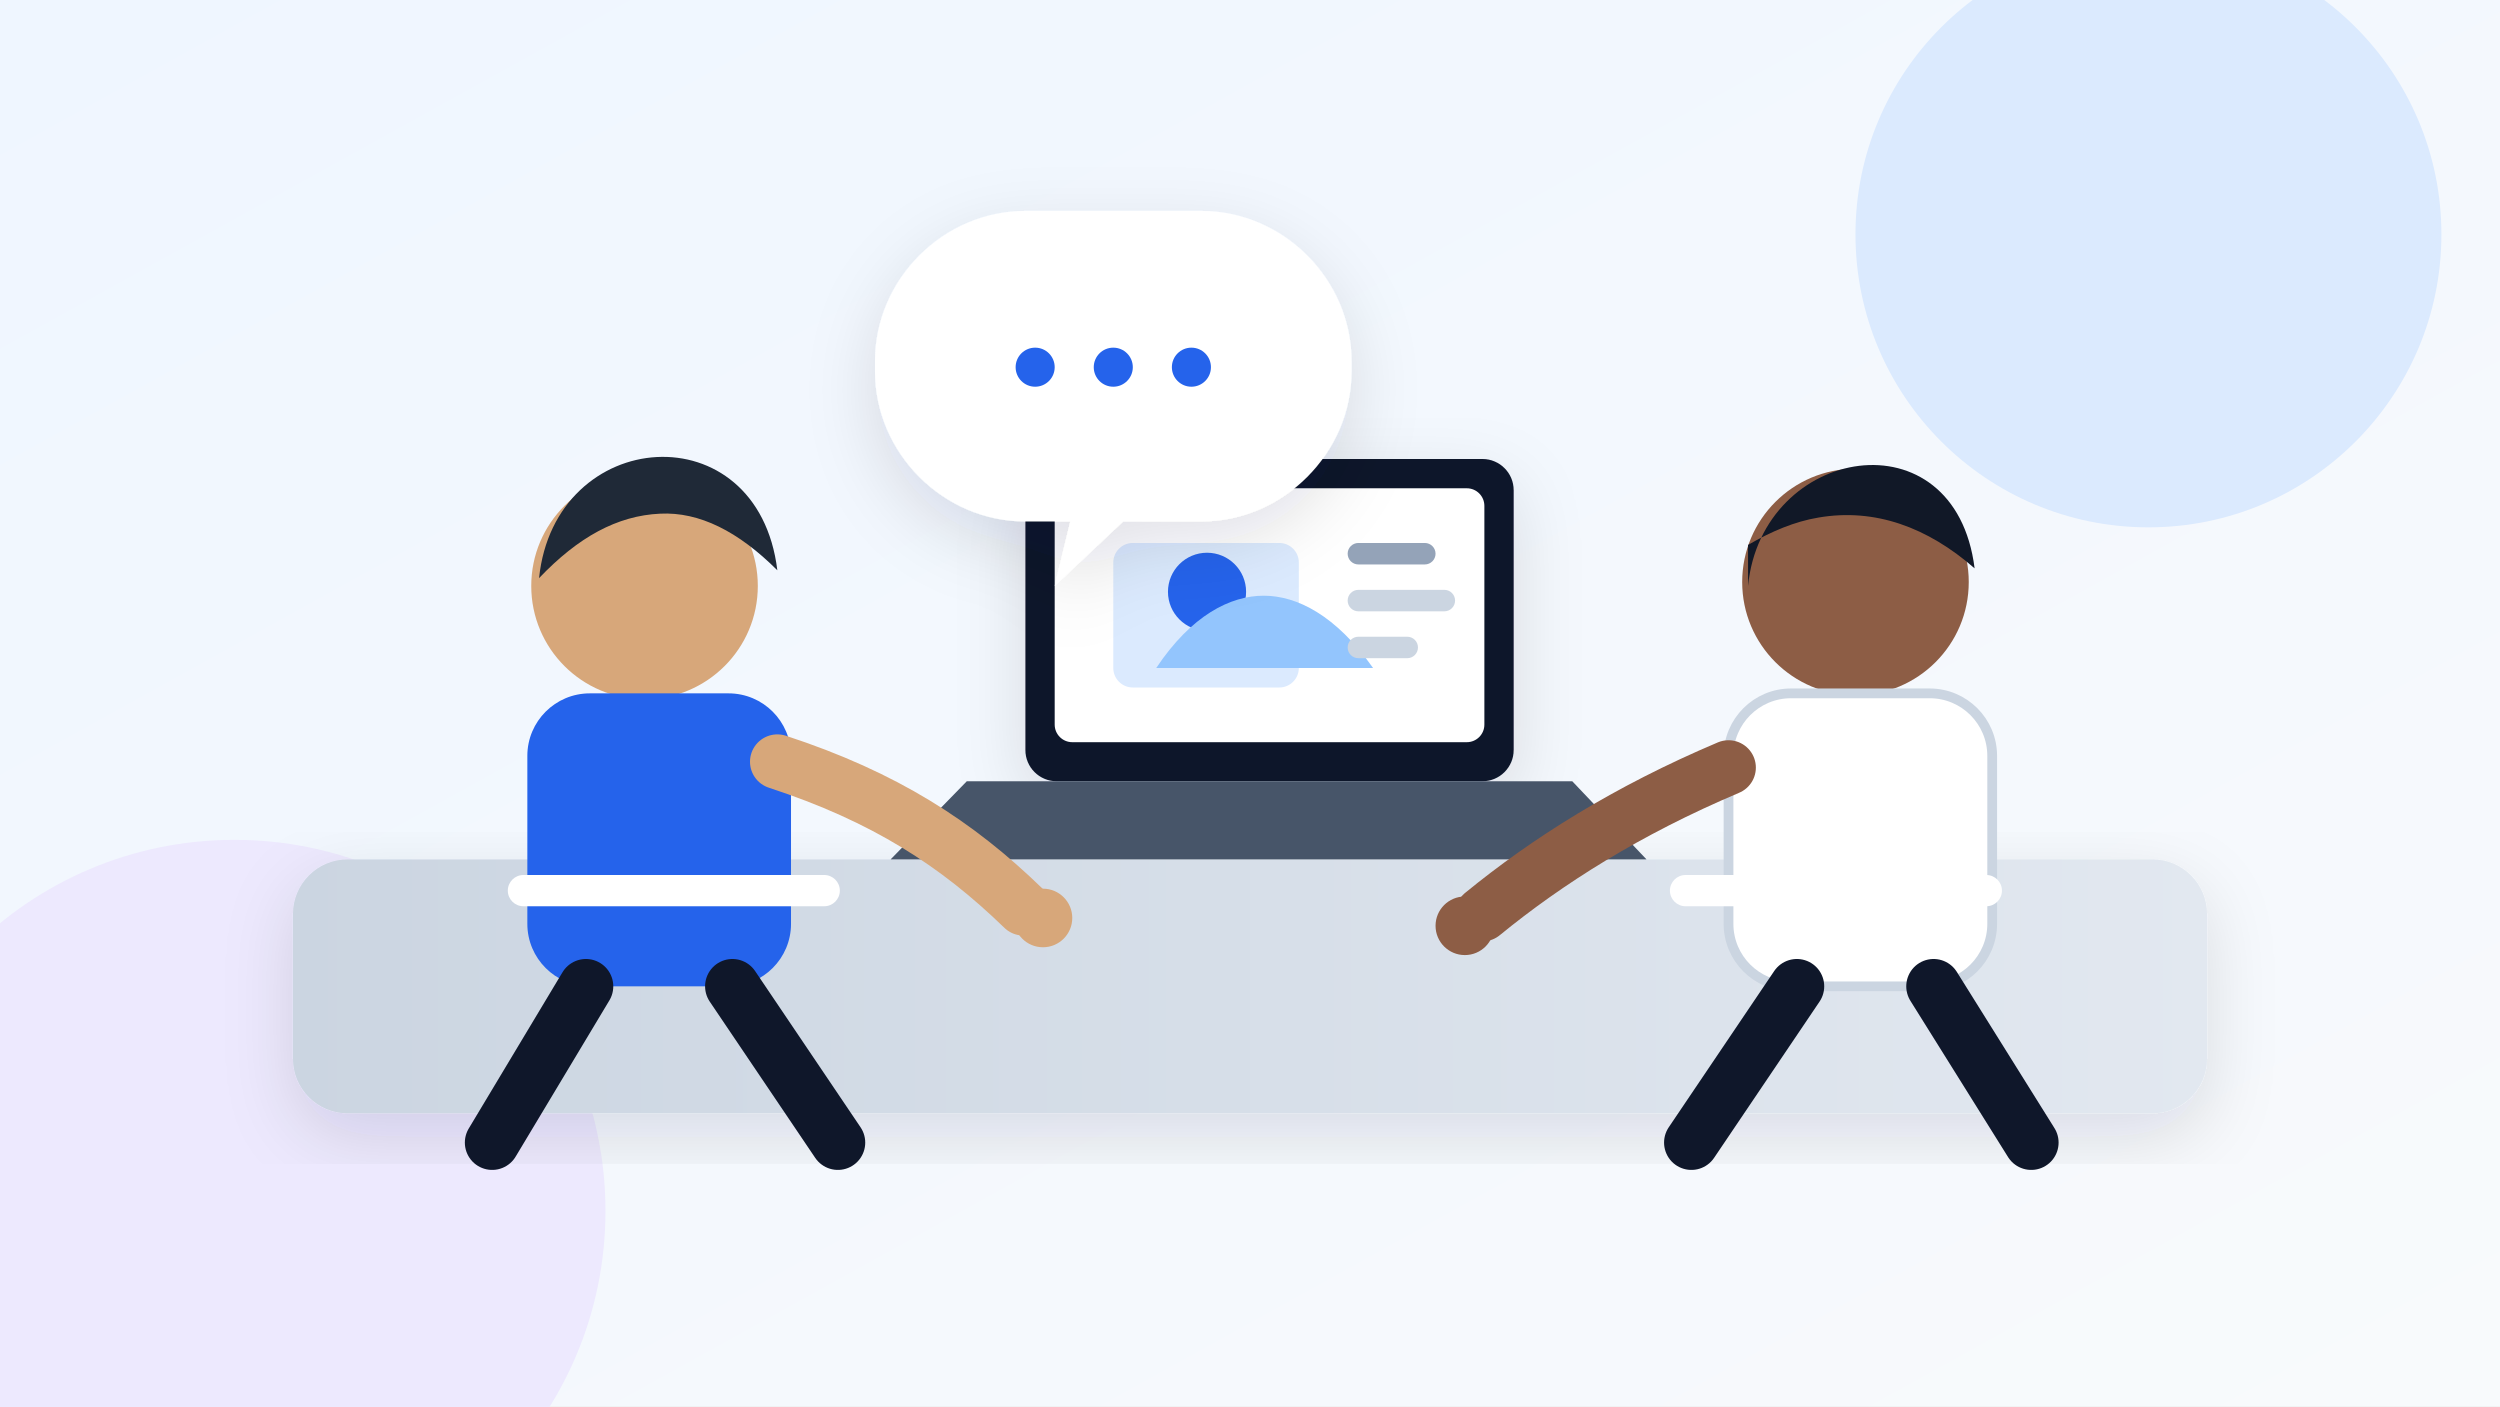
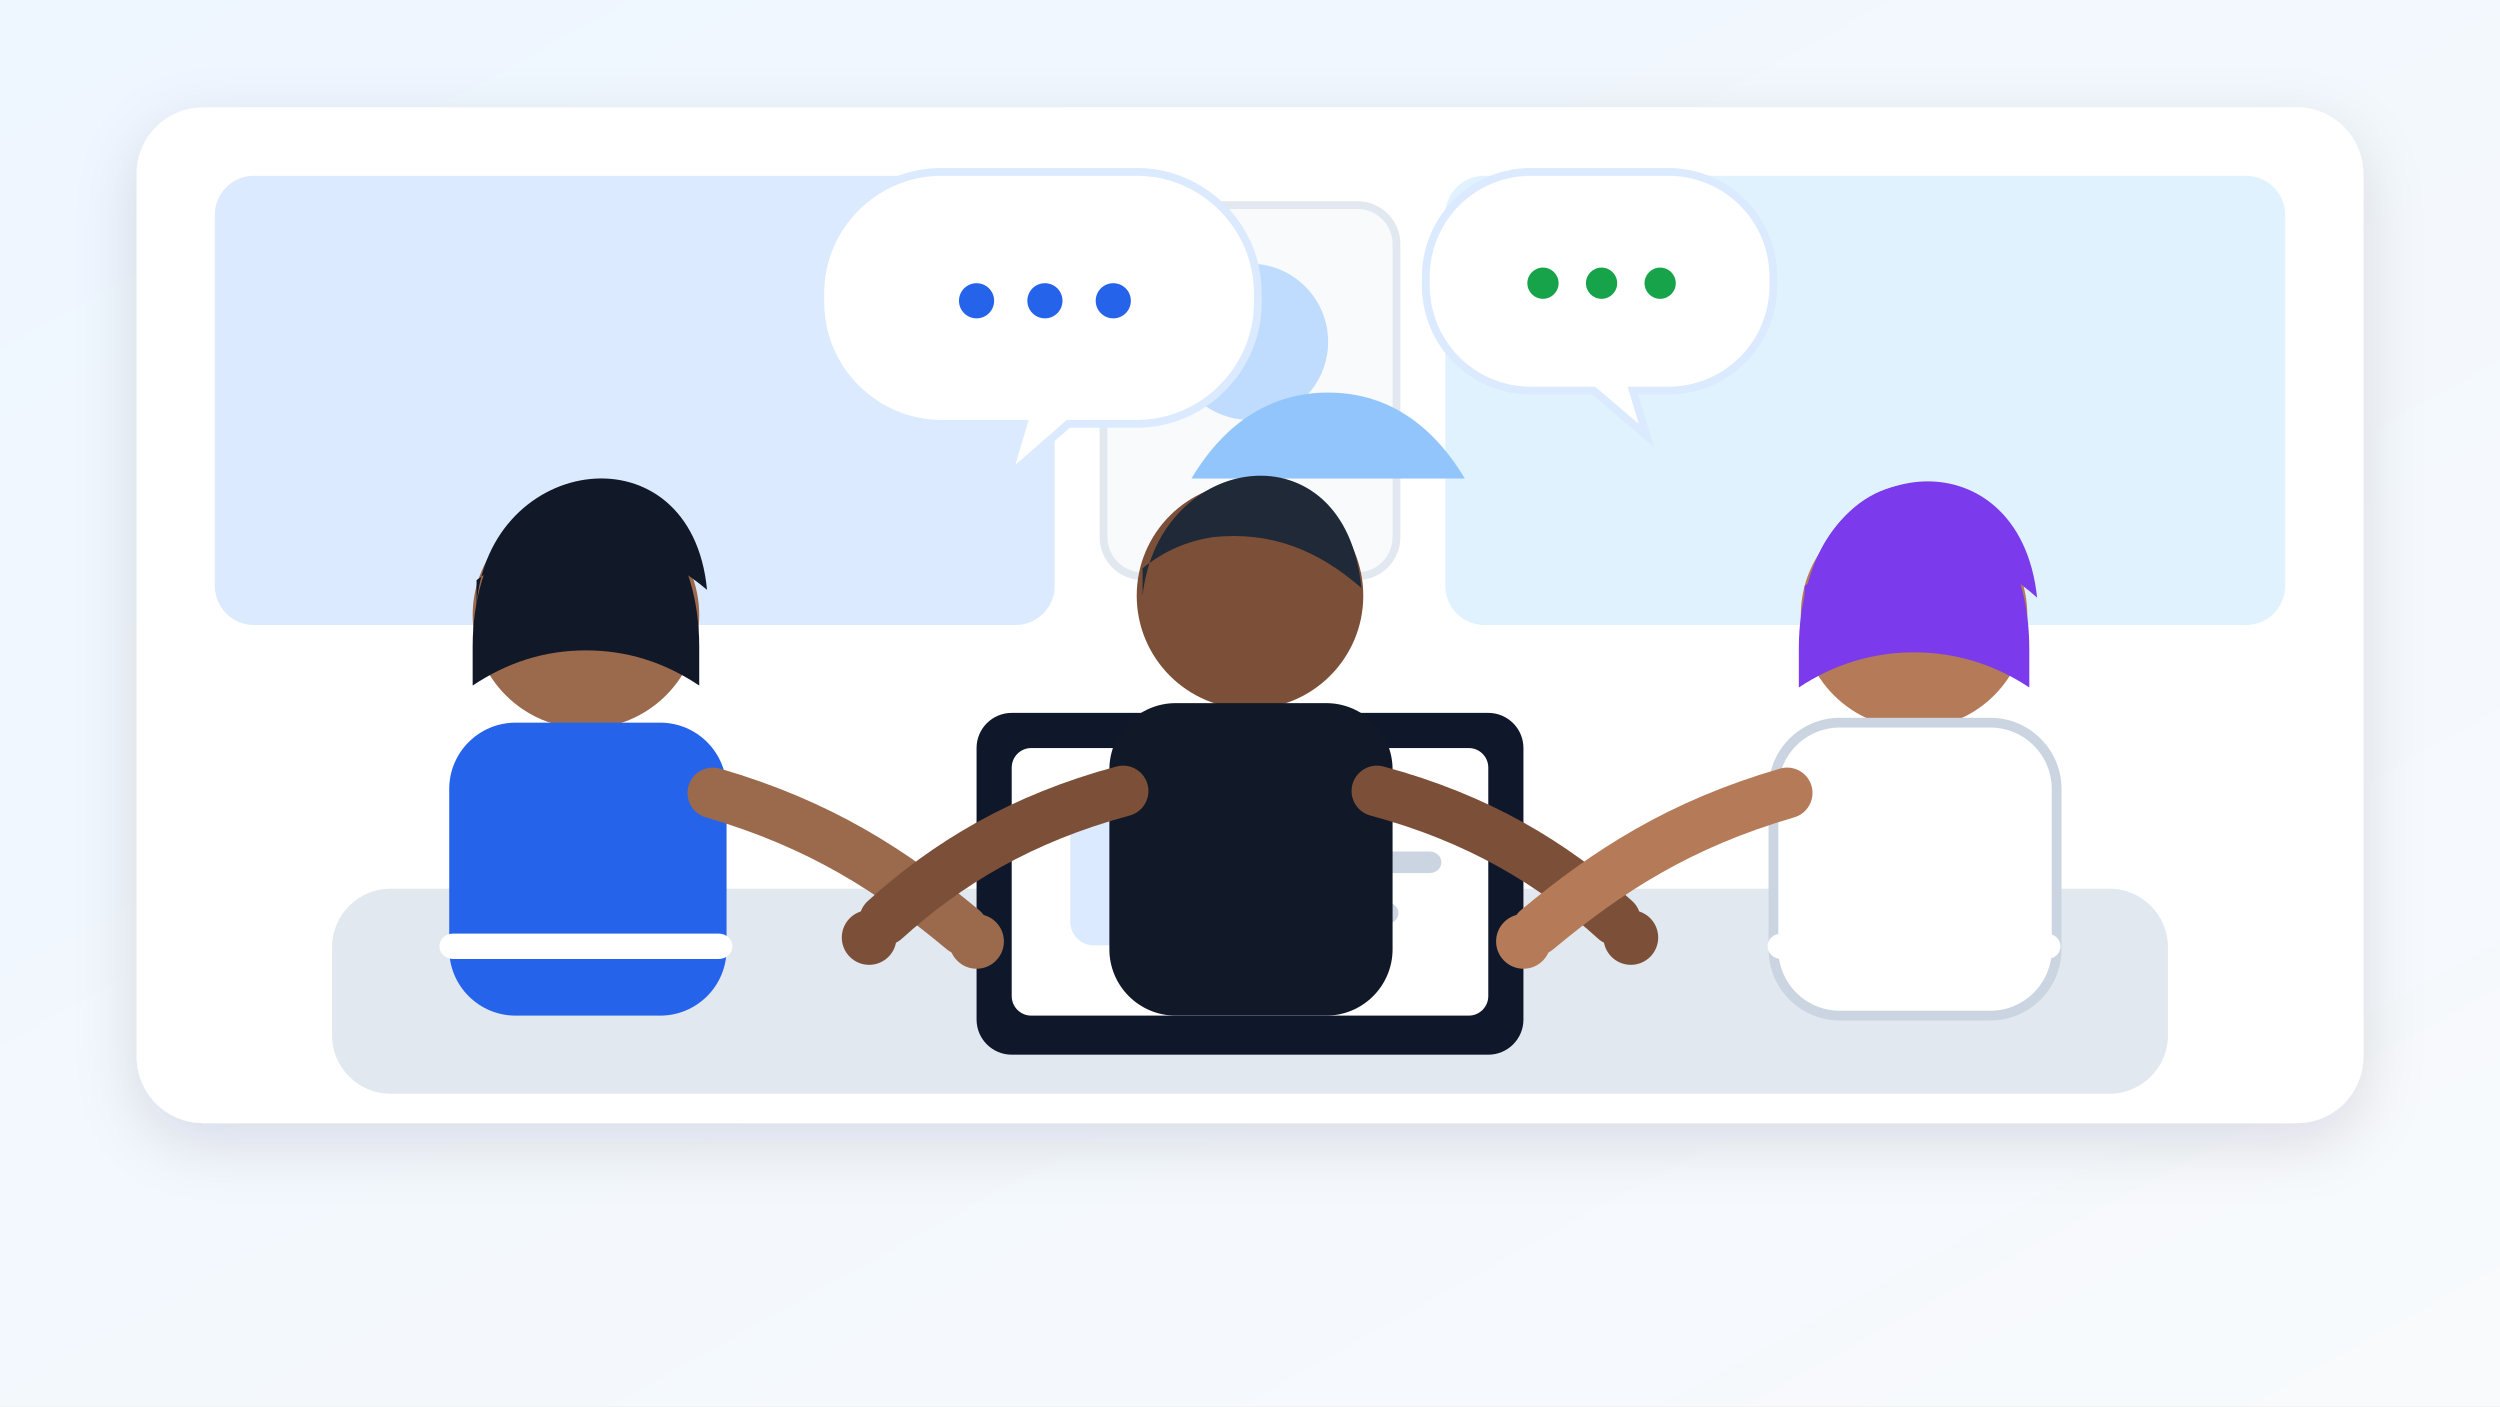
<svg xmlns="http://www.w3.org/2000/svg" viewBox="0 0 1280 720" role="img" aria-labelledby="title desc">
  <defs>
    <linearGradient id="bg" x1="0" y1="0" x2="1" y2="1">
-       <stop offset="0" stop-color="#eff6ff" />
+       <stop offset="0" stop-color="#eef6ff" />
      <stop offset="1" stop-color="#f8fafc" />
    </linearGradient>
-     <linearGradient id="desk" x1="0" y1="0" x2="1" y2="0">
-       <stop offset="0" stop-color="#cbd5e1" />
-       <stop offset="1" stop-color="#e2e8f0" />
-     </linearGradient>
    <filter id="shadow" x="-20%" y="-20%" width="140%" height="140%">
-       <feDropShadow dx="0" dy="12" stdDeviation="18" flood-color="#0f172a" flood-opacity=".12" />
+       <feDropShadow dx="0" dy="10" stdDeviation="16" flood-color="#0f172a" flood-opacity=".12" />
    </filter>
  </defs>
  <rect width="1280" height="720" fill="url(#bg)" />
-   <circle cx="1100" cy="120" r="150" fill="#dbeafe" />
-   <circle cx="120" cy="620" r="190" fill="#ede9fe" />
-   <rect x="150" y="440" width="980" height="130" rx="28" fill="url(#desk)" filter="url(#shadow)" />
-   <rect x="525" y="235" width="250" height="165" rx="16" fill="#0f172a" filter="url(#shadow)" />
-   <rect x="540" y="250" width="220" height="130" rx="9" fill="#ffffff" />
-   <rect x="570" y="278" width="95" height="74" rx="10" fill="#dbeafe" />
-   <circle cx="618" cy="303" r="20" fill="#2563eb" />
-   <path d="M592 342c18-27 38-37 55-37s37 10 56 37" fill="#93c5fd" />
-   <rect x="690" y="278" width="45" height="11" rx="5.5" fill="#94a3b8" />
-   <rect x="690" y="302" width="55" height="11" rx="5.5" fill="#cbd5e1" />
-   <rect x="690" y="326" width="36" height="11" rx="5.5" fill="#cbd5e1" />
-   <path d="M495 400h310l38 40H456z" fill="#475569" />
+   <rect x="70" y="55" width="1140" height="520" rx="34" fill="#ffffff" filter="url(#shadow)" />
+   <rect x="110" y="90" width="430" height="230" rx="20" fill="#dbeafe" />
+   <rect x="740" y="90" width="430" height="230" rx="20" fill="#e0f2fe" />
+   <rect x="565" y="105" width="150" height="190" rx="20" fill="#f8fafc" stroke="#e2e8f0" stroke-width="4" />
+   <circle cx="640" cy="175" r="40" fill="#bfdbfe" />
+   <path d="M610 245c18-30 42-44 70-44s52 14 70 44" fill="#93c5fd" />
+   <rect x="170" y="455" width="940" height="105" rx="30" fill="#e2e8f0" />
+   <rect x="500" y="365" width="280" height="175" rx="18" fill="#0f172a" />
+   <rect x="518" y="383" width="244" height="137" rx="10" fill="#ffffff" />
+   <rect x="548" y="410" width="90" height="74" rx="12" fill="#dbeafe" />
+   <circle cx="593" cy="435" r="18" fill="#2563eb" />
+   <path d="M570 478c15-23 31-31 48-31s33 8 48 31" fill="#93c5fd" />
+   <rect x="660" y="410" width="68" height="11" rx="6" fill="#94a3b8" />
+   <rect x="660" y="436" width="78" height="11" rx="6" fill="#cbd5e1" />
+   <rect x="660" y="462" width="56" height="11" rx="6" fill="#cbd5e1" />
  <g>
-     <circle cx="330" cy="300" r="58" fill="#d7a77a" />
-     <path d="M276 296c8-78 112-86 122-4-20-20-40-30-60-29-22 1-42 12-62 33z" fill="#1f2937" />
-     <rect x="270" y="355" width="135" height="150" rx="32" fill="#2563eb" />
-     <path d="M398 390c55 18 92 42 126 75" stroke="#d7a77a" stroke-width="28" stroke-linecap="round" />
-     <circle cx="534" cy="470" r="15" fill="#d7a77a" />
-     <path d="M300 505l-48 80M375 505l54 80" stroke="#0f172a" stroke-width="28" stroke-linecap="round" />
+     <circle cx="300" cy="315" r="58" fill="#9b6a4d" />
+     <path d="M244 310c6-78 110-92 118-8-20-17-44-26-70-24-17 2-33 8-48 19z" fill="#111827" />
+     <path d="M242 331c0-48 26-82 58-82s58 34 58 82v20c-18-12-37-18-58-18s-40 6-58 18z" fill="#111827" />
+     <rect x="230" y="370" width="142" height="150" rx="34" fill="#2563eb" />
+     <path d="M365 406c55 16 92 40 128 70" stroke="#9b6a4d" stroke-width="26" stroke-linecap="round" />
+     <circle cx="500" cy="482" r="14" fill="#9b6a4d" />
  </g>
  <g>
-     <circle cx="950" cy="298" r="58" fill="#8d5d45" />
-     <path d="M895 300c7-72 106-89 116-9-24-21-51-31-80-26-12 2-24 7-36 14z" fill="#111827" />
-     <rect x="885" y="355" width="135" height="150" rx="32" fill="#ffffff" stroke="#cbd5e1" stroke-width="5" />
-     <path d="M885 393c-52 22-93 48-126 75" stroke="#8d5d45" stroke-width="28" stroke-linecap="round" />
-     <circle cx="750" cy="474" r="15" fill="#8d5d45" />
-     <path d="M920 505l-54 80M990 505l50 80" stroke="#0f172a" stroke-width="28" stroke-linecap="round" />
+     <circle cx="640" cy="305" r="58" fill="#7c4f38" />
+     <path d="M585 305c8-74 104-88 112-4-23-20-47-29-76-26-13 2-25 7-36 16z" fill="#1f2937" />
+     <rect x="568" y="360" width="145" height="160" rx="34" fill="#111827" />
+     <path d="M575 405c-52 14-90 37-122 66" stroke="#7c4f38" stroke-width="26" stroke-linecap="round" />
+     <path d="M705 405c52 14 90 37 122 66" stroke="#7c4f38" stroke-width="26" stroke-linecap="round" />
+     <circle cx="445" cy="480" r="14" fill="#7c4f38" />
+     <circle cx="835" cy="480" r="14" fill="#7c4f38" />
  </g>
-   <rect x="260" y="448" width="170" height="16" rx="8" fill="#ffffff" />
-   <rect x="855" y="448" width="170" height="16" rx="8" fill="#ffffff" />
-   <path d="M448 185c0-42 35-77 77-77h90c42 0 77 35 77 77v5c0 42-35 77-77 77h-40l-35 33 8-33h-23c-42 0-77-35-77-77z" fill="#ffffff" filter="url(#shadow)" />
-   <circle cx="530" cy="188" r="10" fill="#2563eb" />
-   <circle cx="570" cy="188" r="10" fill="#2563eb" />
-   <circle cx="610" cy="188" r="10" fill="#2563eb" />
+   <g>
+     <circle cx="980" cy="315" r="58" fill="#b57a57" />
+     <path d="M924 311c7-79 110-91 119-5-20-18-44-27-71-25-17 2-33 8-48 19z" fill="#7c3aed" />
+     <path d="M921 332c0-49 27-84 59-84s59 35 59 84v20c-18-12-38-18-59-18s-41 6-59 18z" fill="#7c3aed" />
+     <rect x="908" y="370" width="145" height="150" rx="34" fill="#ffffff" stroke="#cbd5e1" stroke-width="5" />
+     <path d="M915 406c-55 16-92 40-128 70" stroke="#b57a57" stroke-width="26" stroke-linecap="round" />
+     <circle cx="780" cy="482" r="14" fill="#b57a57" />
+   </g>
+   <rect x="225" y="478" width="150" height="13" rx="7" fill="#ffffff" />
+   <rect x="905" y="478" width="150" height="13" rx="7" fill="#ffffff" />
+   <path d="M420 150c0-34 28-62 62-62h100c34 0 62 28 62 62v5c0 34-28 62-62 62h-35l-31 27 8-27h-42c-34 0-62-28-62-62z" fill="#ffffff" stroke="#dbeafe" stroke-width="4" />
+   <circle cx="500" cy="154" r="9" fill="#2563eb" />
+   <circle cx="535" cy="154" r="9" fill="#2563eb" />
+   <circle cx="570" cy="154" r="9" fill="#2563eb" />
+   <path d="M730 142c0-30 24-54 54-54h70c30 0 54 24 54 54v4c0 30-24 54-54 54h-18l7 23-27-23h-32c-30 0-54-24-54-54z" fill="#ffffff" stroke="#dbeafe" stroke-width="4" />
+   <circle cx="790" cy="145" r="8" fill="#16a34a" />
+   <circle cx="820" cy="145" r="8" fill="#16a34a" />
+   <circle cx="850" cy="145" r="8" fill="#16a34a" />
</svg>
